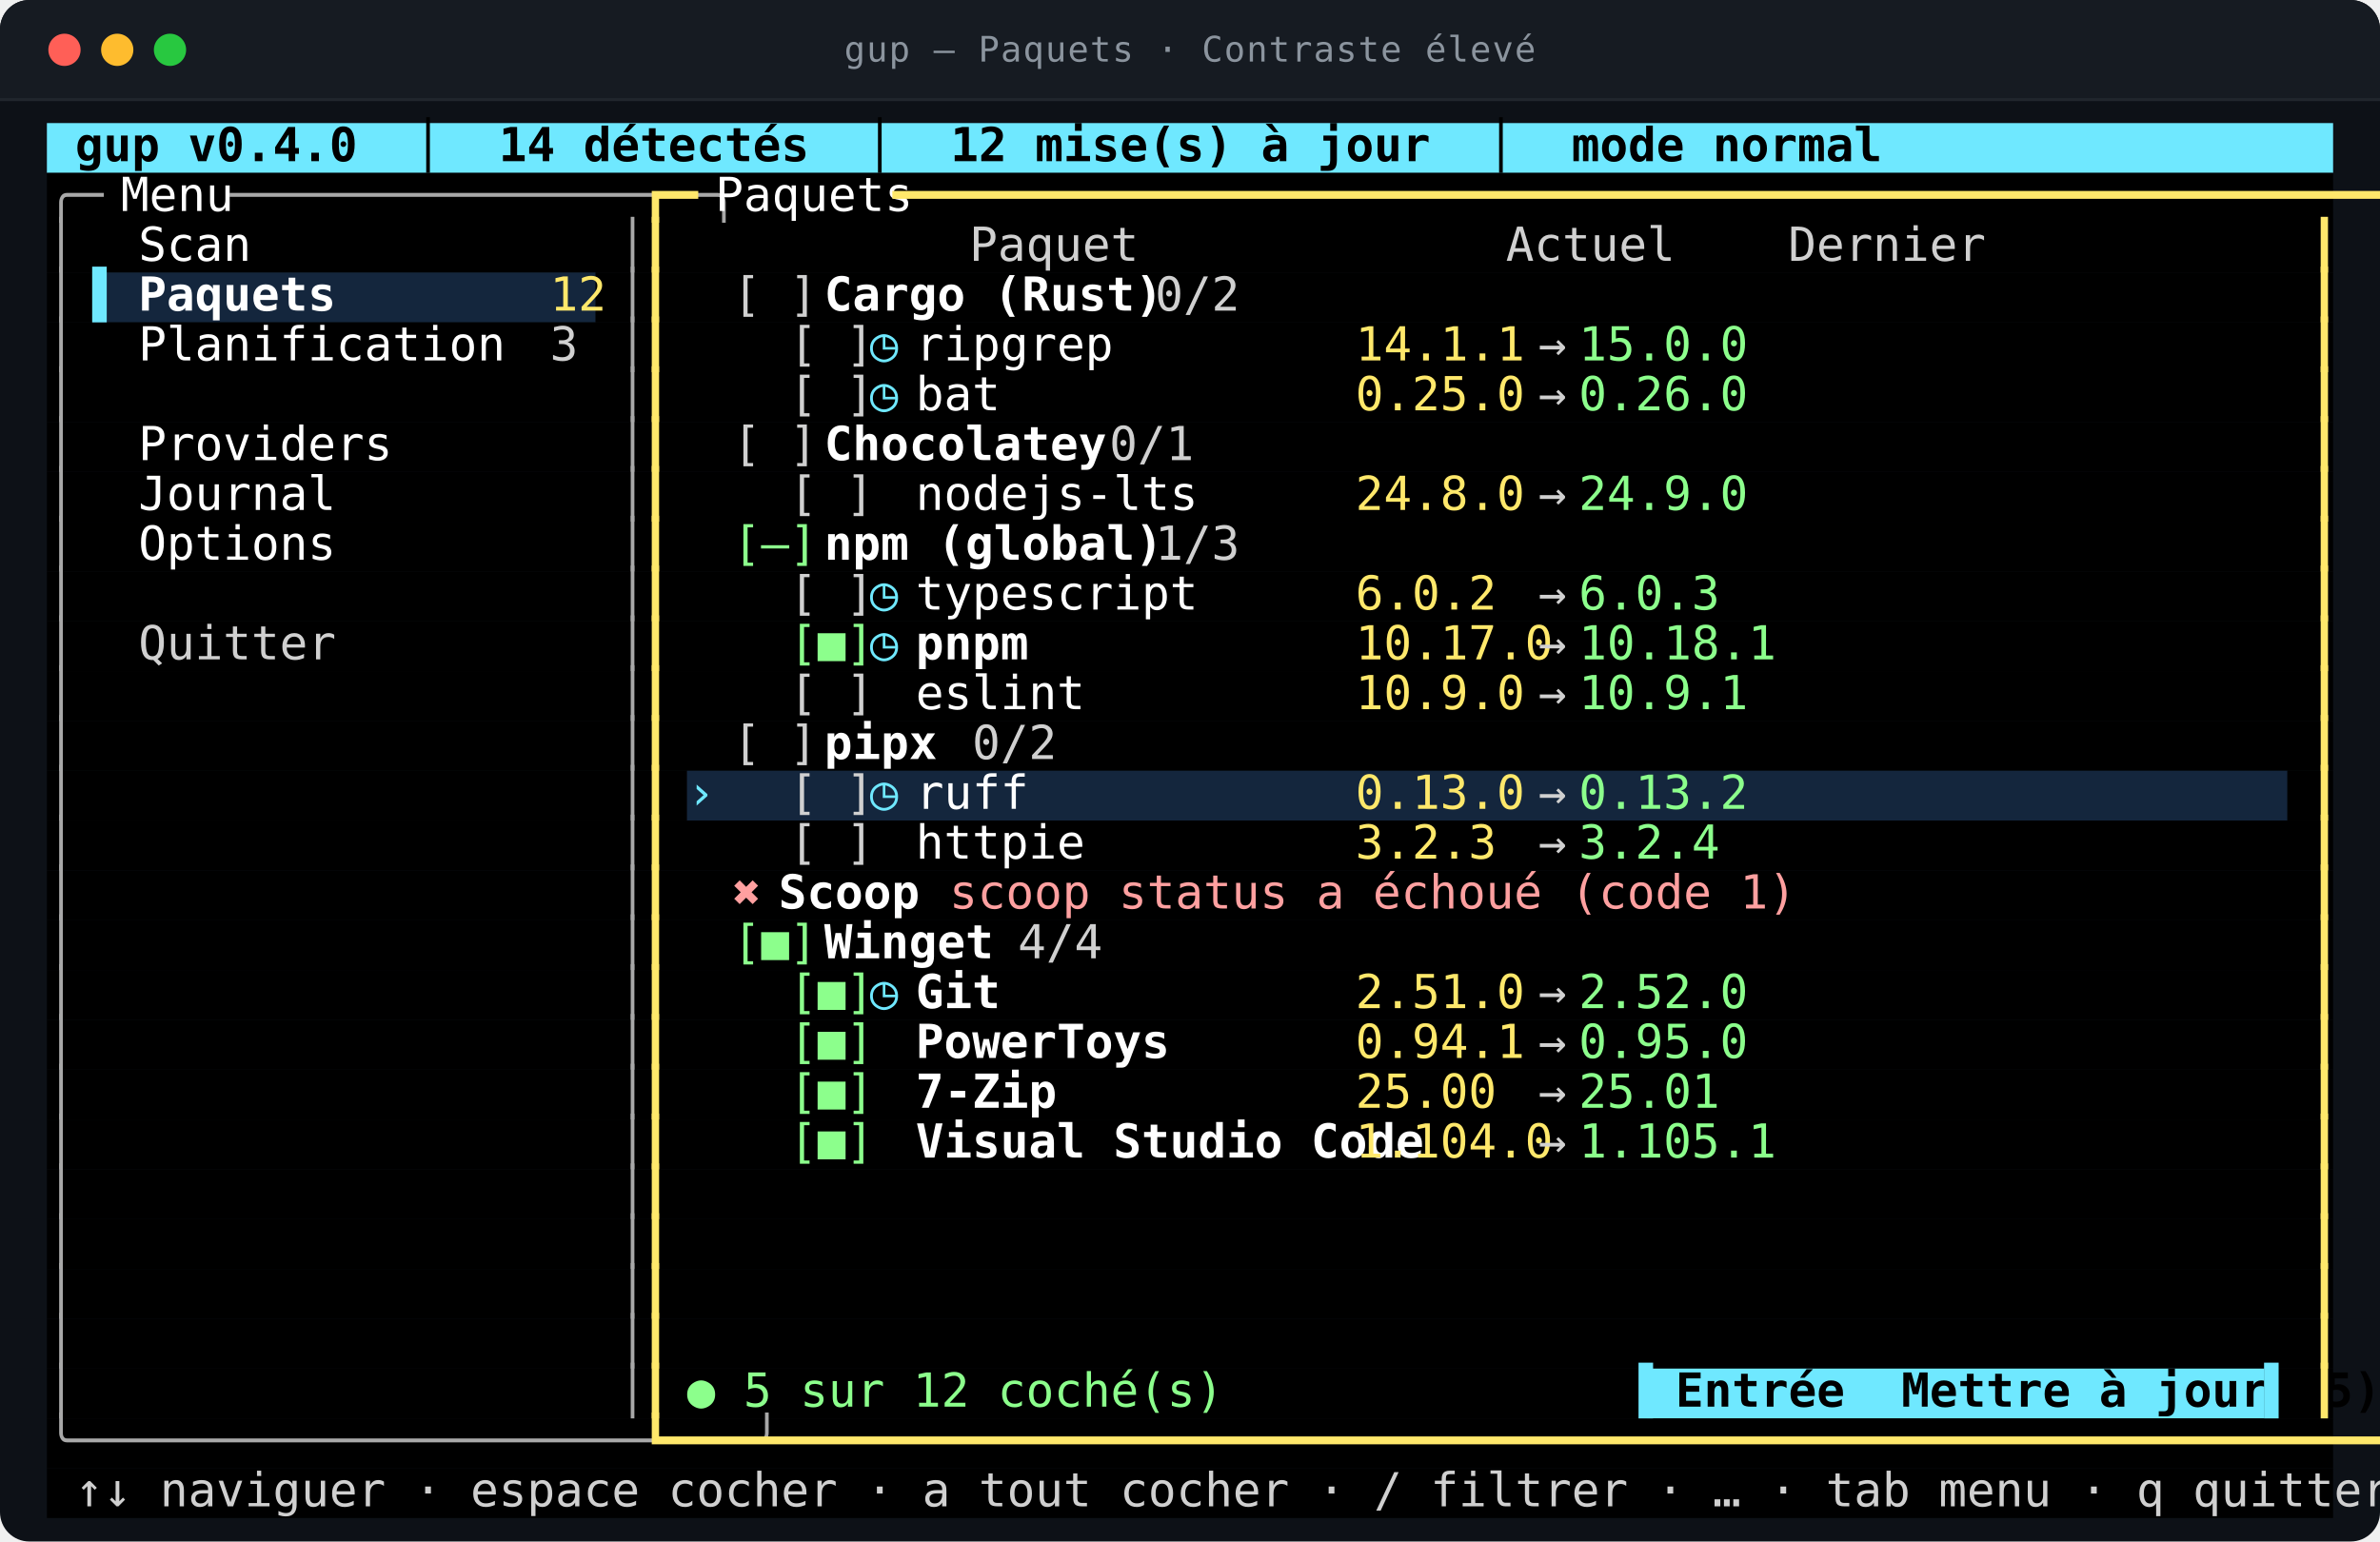
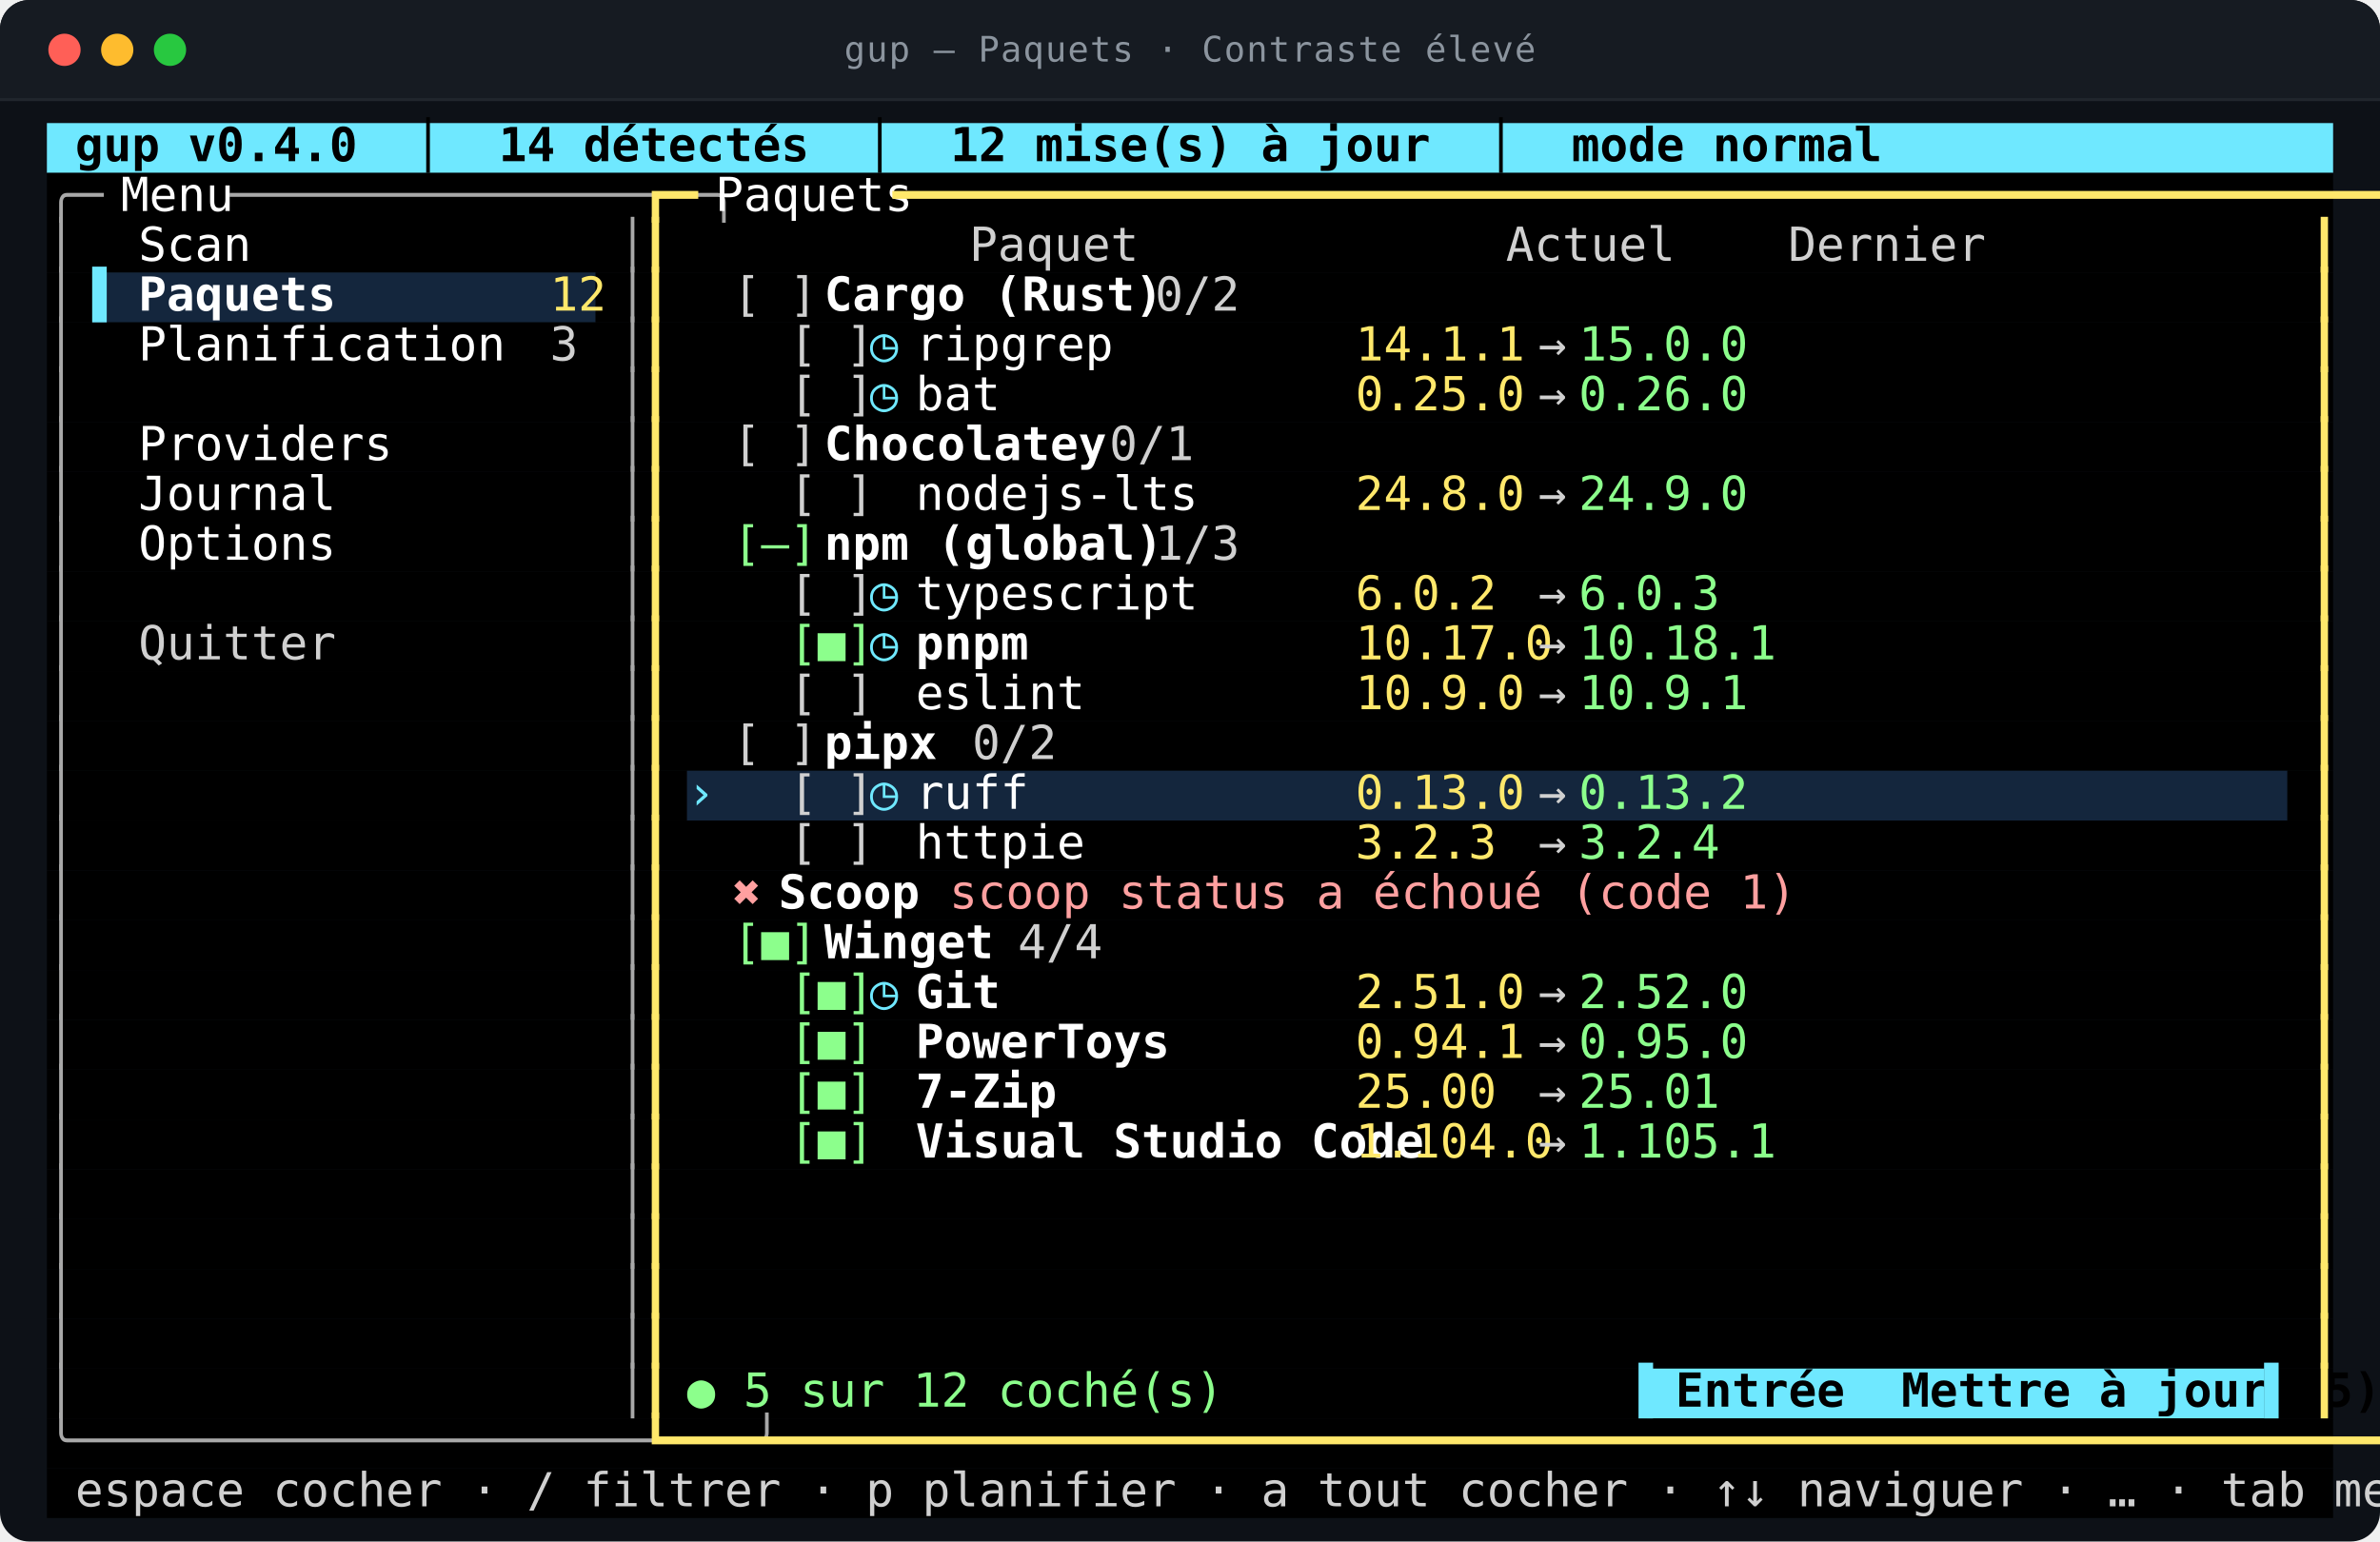
<svg xmlns="http://www.w3.org/2000/svg" viewBox="0 0 812.0 526.0" width="812.0" height="526.0" role="img" aria-labelledby="t d">
  <style>
text{font-family:ui-monospace,SFMono-Regular,"SF Mono",Menlo,Consolas,"DejaVu Sans Mono",monospace;font-size:16px}
.t{font-size:12px;letter-spacing:.4px;fill:#8b949e}
.b{font-weight:700}
.i{font-style:italic}
.u{text-decoration:underline}
.s{text-decoration:line-through}
.us{text-decoration:underline line-through}
.d{opacity:0.62}
.c0{fill:#6fe8ff}
.c1{fill:#000000}
.c2{fill:#14263d}
.c3{fill:#a8a8a8}
.c4{fill:#ffffff}
.c5{fill:#ffe86b}
.c6{fill:#d0d0d0}
.c7{fill:#8cff8c}
.c8{fill:#ffa0a0}
</style>
  <rect y="0.0" width="812.0" height="526.0" rx="10.0" fill="#0d1117" />
  <rect y="0.0" width="812.0" height="34.0" rx="10.0" fill="#161b22" />
  <rect y="24.0" width="812.0" height="10.0" fill="#161b22" />
  <line x1="0.0" y1="34.0" x2="812.0" y2="34.0" stroke="#21262d" />
  <circle cx="22.0" cy="17.0" r="5.5" fill="#ff5f57" />
  <circle cx="40.0" cy="17.0" r="5.5" fill="#febc2e" />
  <circle cx="58.0" cy="17.0" r="5.5" fill="#28c840" />
  <text class="t" x="406.0" y="21.0" text-anchor="middle">gup — Paquets · Contraste élevé</text>
  <rect class="c0" x="16.0" y="42.0" width="780.0" height="17.0" />
  <rect class="c1" x="16.0" y="59.0" width="780.0" height="17.0" />
  <rect class="c1" x="16.0" y="76.0" width="780.0" height="17.0" />
  <rect class="c1" x="16.0" y="93.0" width="15.6" height="17.0" />
  <rect class="c2" x="31.6" y="93.0" width="171.6" height="17.0" />
  <rect class="c1" x="203.2" y="93.0" width="592.8" height="17.0" />
  <rect class="c1" x="16.0" y="110.0" width="780.0" height="17.0" />
  <rect class="c1" x="16.0" y="127.0" width="780.0" height="17.0" />
  <rect class="c1" x="16.0" y="144.0" width="780.0" height="17.0" />
  <rect class="c1" x="16.0" y="161.0" width="780.0" height="17.0" />
  <rect class="c1" x="16.0" y="178.0" width="780.0" height="17.0" />
  <rect class="c1" x="16.0" y="195.0" width="780.0" height="17.0" />
  <rect class="c1" x="16.0" y="212.0" width="780.0" height="17.0" />
  <rect class="c1" x="16.0" y="229.0" width="780.0" height="17.0" />
  <rect class="c1" x="16.0" y="246.0" width="780.0" height="17.0" />
  <rect class="c1" x="16.0" y="263.0" width="218.4" height="17.0" />
  <rect class="c2" x="234.4" y="263.0" width="546.0" height="17.0" />
  <rect class="c1" x="780.4" y="263.0" width="15.6" height="17.0" />
  <rect class="c1" x="16.0" y="280.0" width="780.0" height="17.0" />
  <rect class="c1" x="16.0" y="297.0" width="780.0" height="17.0" />
  <rect class="c1" x="16.0" y="314.0" width="780.0" height="17.0" />
  <rect class="c1" x="16.0" y="331.0" width="780.0" height="17.0" />
  <rect class="c1" x="16.0" y="348.0" width="780.0" height="17.0" />
  <rect class="c1" x="16.0" y="365.0" width="780.0" height="17.0" />
  <rect class="c1" x="16.0" y="382.0" width="780.0" height="17.0" />
  <rect class="c1" x="16.0" y="399.0" width="780.0" height="17.0" />
  <rect class="c1" x="16.0" y="416.0" width="780.0" height="17.0" />
  <rect class="c1" x="16.0" y="433.0" width="780.0" height="17.0" />
  <rect class="c1" x="16.0" y="450.0" width="780.0" height="17.0" />
  <rect class="c1" x="16.0" y="467.0" width="546.0" height="17.0" />
  <rect class="c0" x="562.0" y="467.0" width="210.6" height="17.0" />
  <rect class="c1" x="772.6" y="467.0" width="23.4" height="17.0" />
  <rect class="c1" x="16.0" y="484.0" width="780.0" height="17.0" />
  <rect class="c1" x="16.0" y="501.0" width="780.0" height="17.0" />
  <text class="c1 b" x="16.0" y="55.0" textLength="507.0" lengthAdjust="spacingAndGlyphs" xml:space="preserve"> gup v0.4.0  │  14 détectés  │  12 mise(s) à jour  │  mode normal</text>
  <text class="c3" x="16.0" y="72.0" textLength="15.6" lengthAdjust="spacingAndGlyphs" xml:space="preserve">╭─</text>
  <text class="c4" x="31.6" y="72.0" textLength="46.8" lengthAdjust="spacingAndGlyphs" xml:space="preserve"> Menu </text>
  <text class="c3" x="78.4" y="72.0" textLength="140.4" lengthAdjust="spacingAndGlyphs" xml:space="preserve">─────────────────╮</text>
  <text class="c5" x="218.8" y="72.0" textLength="15.6" lengthAdjust="spacingAndGlyphs" xml:space="preserve">┏━</text>
  <text class="c4" x="234.4" y="72.0" textLength="70.2" lengthAdjust="spacingAndGlyphs" xml:space="preserve"> Paquets </text>
  <text class="c5" x="304.6" y="72.0" textLength="491.4" lengthAdjust="spacingAndGlyphs" xml:space="preserve">━━━━━━━━━━━━━━━━━━━━━━━━━━━━━━━━━━━━━━━━━━━━━━━━━━━━━━━━━━━━━━┓</text>
  <text class="c3" x="16.0" y="89.0" textLength="7.8" lengthAdjust="spacingAndGlyphs" xml:space="preserve">│</text>
  <text class="c4" x="47.2" y="89.0" textLength="163.8" lengthAdjust="spacingAndGlyphs" xml:space="preserve">Scan                 </text>
  <text class="c3" x="211.0" y="89.0" textLength="7.8" lengthAdjust="spacingAndGlyphs" xml:space="preserve">│</text>
  <text class="c5" x="218.8" y="89.0" textLength="7.8" lengthAdjust="spacingAndGlyphs" xml:space="preserve">┃</text>
  <text class="c6" x="234.4" y="89.0" textLength="366.6" lengthAdjust="spacingAndGlyphs" xml:space="preserve">          Paquet             Actuel    Dernier </text>
  <text class="c5" x="788.2" y="89.0" textLength="7.8" lengthAdjust="spacingAndGlyphs" xml:space="preserve">┃</text>
  <text class="c3" x="16.0" y="106.0" textLength="7.8" lengthAdjust="spacingAndGlyphs" xml:space="preserve">│</text>
  <text class="c0" x="31.6" y="106.0" textLength="15.6" lengthAdjust="spacingAndGlyphs" xml:space="preserve">▌ </text>
  <text class="c4 b" x="47.2" y="106.0" textLength="140.4" lengthAdjust="spacingAndGlyphs" xml:space="preserve">Paquets           </text>
  <text class="c5" x="187.6" y="106.0" textLength="15.6" lengthAdjust="spacingAndGlyphs" xml:space="preserve">12</text>
  <text class="c3" x="211.0" y="106.0" textLength="7.8" lengthAdjust="spacingAndGlyphs" xml:space="preserve">│</text>
  <text class="c5" x="218.8" y="106.0" textLength="7.8" lengthAdjust="spacingAndGlyphs" xml:space="preserve">┃</text>
  <text class="c6" x="250.0" y="106.0" textLength="31.2" lengthAdjust="spacingAndGlyphs" xml:space="preserve">[ ] </text>
  <text class="c4 b" x="281.2" y="106.0" textLength="93.6" lengthAdjust="spacingAndGlyphs" xml:space="preserve">Cargo (Rust)</text>
  <text class="c6" x="374.8" y="106.0" textLength="39.0" lengthAdjust="spacingAndGlyphs" xml:space="preserve">  0/2</text>
  <text class="c5" x="788.2" y="106.0" textLength="7.8" lengthAdjust="spacingAndGlyphs" xml:space="preserve">┃</text>
  <text class="c3" x="16.0" y="123.0" textLength="7.8" lengthAdjust="spacingAndGlyphs" xml:space="preserve">│</text>
  <text class="c4" x="47.2" y="123.0" textLength="140.4" lengthAdjust="spacingAndGlyphs" xml:space="preserve">Planification     </text>
  <text class="c6" x="187.6" y="123.0" textLength="7.8" lengthAdjust="spacingAndGlyphs" xml:space="preserve">3</text>
  <text class="c3" x="211.0" y="123.0" textLength="7.8" lengthAdjust="spacingAndGlyphs" xml:space="preserve">│</text>
  <text class="c5" x="218.8" y="123.0" textLength="7.8" lengthAdjust="spacingAndGlyphs" xml:space="preserve">┃</text>
  <text class="c6" x="250.0" y="123.0" textLength="46.8" lengthAdjust="spacingAndGlyphs" xml:space="preserve">  [ ] </text>
  <text class="c0" x="296.8" y="123.0" textLength="15.6" lengthAdjust="spacingAndGlyphs" xml:space="preserve">◷ </text>
  <text class="c4" x="312.4" y="123.0" textLength="140.4" lengthAdjust="spacingAndGlyphs" xml:space="preserve">ripgrep           </text>
  <text class="c5" x="452.8" y="123.0" textLength="62.4" lengthAdjust="spacingAndGlyphs" xml:space="preserve"> 14.1.1 </text>
  <text class="c6" x="515.2" y="123.0" textLength="23.4" lengthAdjust="spacingAndGlyphs" xml:space="preserve"> → </text>
  <text class="c7" x="538.6" y="123.0" textLength="54.6" lengthAdjust="spacingAndGlyphs" xml:space="preserve">15.0.0 </text>
  <text class="c5" x="788.2" y="123.0" textLength="7.8" lengthAdjust="spacingAndGlyphs" xml:space="preserve">┃</text>
  <text class="c3" x="16.0" y="140.0" textLength="7.8" lengthAdjust="spacingAndGlyphs" xml:space="preserve">│</text>
  <text class="c3" x="211.0" y="140.0" textLength="7.8" lengthAdjust="spacingAndGlyphs" xml:space="preserve">│</text>
  <text class="c5" x="218.8" y="140.0" textLength="7.8" lengthAdjust="spacingAndGlyphs" xml:space="preserve">┃</text>
  <text class="c6" x="250.0" y="140.0" textLength="46.8" lengthAdjust="spacingAndGlyphs" xml:space="preserve">  [ ] </text>
  <text class="c0" x="296.8" y="140.0" textLength="15.6" lengthAdjust="spacingAndGlyphs" xml:space="preserve">◷ </text>
  <text class="c4" x="312.4" y="140.0" textLength="140.4" lengthAdjust="spacingAndGlyphs" xml:space="preserve">bat               </text>
  <text class="c5" x="452.8" y="140.0" textLength="62.4" lengthAdjust="spacingAndGlyphs" xml:space="preserve"> 0.25.0 </text>
  <text class="c6" x="515.2" y="140.0" textLength="23.4" lengthAdjust="spacingAndGlyphs" xml:space="preserve"> → </text>
  <text class="c7" x="538.6" y="140.0" textLength="54.6" lengthAdjust="spacingAndGlyphs" xml:space="preserve">0.26.0 </text>
  <text class="c5" x="788.2" y="140.0" textLength="7.8" lengthAdjust="spacingAndGlyphs" xml:space="preserve">┃</text>
  <text class="c3" x="16.0" y="157.0" textLength="7.8" lengthAdjust="spacingAndGlyphs" xml:space="preserve">│</text>
  <text class="c4" x="47.2" y="157.0" textLength="163.8" lengthAdjust="spacingAndGlyphs" xml:space="preserve">Providers            </text>
  <text class="c3" x="211.0" y="157.0" textLength="7.8" lengthAdjust="spacingAndGlyphs" xml:space="preserve">│</text>
  <text class="c5" x="218.8" y="157.0" textLength="7.8" lengthAdjust="spacingAndGlyphs" xml:space="preserve">┃</text>
  <text class="c6" x="250.0" y="157.0" textLength="31.2" lengthAdjust="spacingAndGlyphs" xml:space="preserve">[ ] </text>
  <text class="c4 b" x="281.2" y="157.0" textLength="78.0" lengthAdjust="spacingAndGlyphs" xml:space="preserve">Chocolatey</text>
  <text class="c6" x="359.2" y="157.0" textLength="39.0" lengthAdjust="spacingAndGlyphs" xml:space="preserve">  0/1</text>
  <text class="c5" x="788.2" y="157.0" textLength="7.8" lengthAdjust="spacingAndGlyphs" xml:space="preserve">┃</text>
  <text class="c3" x="16.0" y="174.0" textLength="7.8" lengthAdjust="spacingAndGlyphs" xml:space="preserve">│</text>
  <text class="c4" x="47.2" y="174.0" textLength="163.8" lengthAdjust="spacingAndGlyphs" xml:space="preserve">Journal              </text>
  <text class="c3" x="211.0" y="174.0" textLength="7.8" lengthAdjust="spacingAndGlyphs" xml:space="preserve">│</text>
  <text class="c5" x="218.8" y="174.0" textLength="7.8" lengthAdjust="spacingAndGlyphs" xml:space="preserve">┃</text>
  <text class="c6" x="250.0" y="174.0" textLength="46.8" lengthAdjust="spacingAndGlyphs" xml:space="preserve">  [ ] </text>
  <text class="c4" x="312.4" y="174.0" textLength="140.4" lengthAdjust="spacingAndGlyphs" xml:space="preserve">nodejs-lts        </text>
  <text class="c5" x="452.8" y="174.0" textLength="62.4" lengthAdjust="spacingAndGlyphs" xml:space="preserve"> 24.8.0 </text>
  <text class="c6" x="515.2" y="174.0" textLength="23.4" lengthAdjust="spacingAndGlyphs" xml:space="preserve"> → </text>
  <text class="c7" x="538.6" y="174.0" textLength="54.6" lengthAdjust="spacingAndGlyphs" xml:space="preserve">24.9.0 </text>
  <text class="c5" x="788.2" y="174.0" textLength="7.8" lengthAdjust="spacingAndGlyphs" xml:space="preserve">┃</text>
  <text class="c3" x="16.0" y="191.0" textLength="7.8" lengthAdjust="spacingAndGlyphs" xml:space="preserve">│</text>
  <text class="c4" x="47.2" y="191.0" textLength="163.8" lengthAdjust="spacingAndGlyphs" xml:space="preserve">Options              </text>
  <text class="c3" x="211.0" y="191.0" textLength="7.8" lengthAdjust="spacingAndGlyphs" xml:space="preserve">│</text>
  <text class="c5" x="218.8" y="191.0" textLength="7.8" lengthAdjust="spacingAndGlyphs" xml:space="preserve">┃</text>
  <text class="c7" x="250.0" y="191.0" textLength="31.2" lengthAdjust="spacingAndGlyphs" xml:space="preserve">[–] </text>
  <text class="c4 b" x="281.2" y="191.0" textLength="93.6" lengthAdjust="spacingAndGlyphs" xml:space="preserve">npm (global)</text>
  <text class="c6" x="374.8" y="191.0" textLength="39.0" lengthAdjust="spacingAndGlyphs" xml:space="preserve">  1/3</text>
  <text class="c5" x="788.2" y="191.0" textLength="7.8" lengthAdjust="spacingAndGlyphs" xml:space="preserve">┃</text>
  <text class="c3" x="16.0" y="208.0" textLength="7.8" lengthAdjust="spacingAndGlyphs" xml:space="preserve">│</text>
  <text class="c3" x="211.0" y="208.0" textLength="7.8" lengthAdjust="spacingAndGlyphs" xml:space="preserve">│</text>
  <text class="c5" x="218.8" y="208.0" textLength="7.8" lengthAdjust="spacingAndGlyphs" xml:space="preserve">┃</text>
  <text class="c6" x="250.0" y="208.0" textLength="46.8" lengthAdjust="spacingAndGlyphs" xml:space="preserve">  [ ] </text>
  <text class="c0" x="296.8" y="208.0" textLength="15.6" lengthAdjust="spacingAndGlyphs" xml:space="preserve">◷ </text>
  <text class="c4" x="312.4" y="208.0" textLength="140.4" lengthAdjust="spacingAndGlyphs" xml:space="preserve">typescript        </text>
  <text class="c5" x="452.8" y="208.0" textLength="62.4" lengthAdjust="spacingAndGlyphs" xml:space="preserve"> 6.0.2  </text>
  <text class="c6" x="515.2" y="208.0" textLength="23.4" lengthAdjust="spacingAndGlyphs" xml:space="preserve"> → </text>
  <text class="c7" x="538.6" y="208.0" textLength="54.6" lengthAdjust="spacingAndGlyphs" xml:space="preserve">6.0.3  </text>
  <text class="c5" x="788.2" y="208.0" textLength="7.8" lengthAdjust="spacingAndGlyphs" xml:space="preserve">┃</text>
  <text class="c3" x="16.0" y="225.0" textLength="7.8" lengthAdjust="spacingAndGlyphs" xml:space="preserve">│</text>
  <text class="c6" x="47.2" y="225.0" textLength="140.4" lengthAdjust="spacingAndGlyphs" xml:space="preserve">Quitter           </text>
  <text class="c3" x="211.0" y="225.0" textLength="7.8" lengthAdjust="spacingAndGlyphs" xml:space="preserve">│</text>
  <text class="c5" x="218.8" y="225.0" textLength="7.8" lengthAdjust="spacingAndGlyphs" xml:space="preserve">┃</text>
  <text class="c7" x="250.0" y="225.0" textLength="46.8" lengthAdjust="spacingAndGlyphs" xml:space="preserve">  [■] </text>
  <text class="c0" x="296.8" y="225.0" textLength="15.6" lengthAdjust="spacingAndGlyphs" xml:space="preserve">◷ </text>
  <text class="c4 b" x="312.4" y="225.0" textLength="140.4" lengthAdjust="spacingAndGlyphs" xml:space="preserve">pnpm              </text>
  <text class="c5" x="452.8" y="225.0" textLength="62.4" lengthAdjust="spacingAndGlyphs" xml:space="preserve"> 10.17.0</text>
  <text class="c6" x="515.2" y="225.0" textLength="23.4" lengthAdjust="spacingAndGlyphs" xml:space="preserve"> → </text>
  <text class="c7" x="538.6" y="225.0" textLength="54.6" lengthAdjust="spacingAndGlyphs" xml:space="preserve">10.18.1</text>
  <text class="c5" x="788.2" y="225.0" textLength="7.8" lengthAdjust="spacingAndGlyphs" xml:space="preserve">┃</text>
  <text class="c3" x="16.0" y="242.0" textLength="7.8" lengthAdjust="spacingAndGlyphs" xml:space="preserve">│</text>
  <text class="c3" x="211.0" y="242.0" textLength="7.8" lengthAdjust="spacingAndGlyphs" xml:space="preserve">│</text>
  <text class="c5" x="218.8" y="242.0" textLength="7.8" lengthAdjust="spacingAndGlyphs" xml:space="preserve">┃</text>
  <text class="c6" x="250.0" y="242.0" textLength="46.8" lengthAdjust="spacingAndGlyphs" xml:space="preserve">  [ ] </text>
  <text class="c4" x="312.4" y="242.0" textLength="140.4" lengthAdjust="spacingAndGlyphs" xml:space="preserve">eslint            </text>
  <text class="c5" x="452.8" y="242.0" textLength="62.4" lengthAdjust="spacingAndGlyphs" xml:space="preserve"> 10.9.0 </text>
  <text class="c6" x="515.2" y="242.0" textLength="23.4" lengthAdjust="spacingAndGlyphs" xml:space="preserve"> → </text>
  <text class="c7" x="538.6" y="242.0" textLength="54.6" lengthAdjust="spacingAndGlyphs" xml:space="preserve">10.9.1 </text>
  <text class="c5" x="788.2" y="242.0" textLength="7.8" lengthAdjust="spacingAndGlyphs" xml:space="preserve">┃</text>
  <text class="c3" x="16.0" y="259.0" textLength="7.8" lengthAdjust="spacingAndGlyphs" xml:space="preserve">│</text>
  <text class="c3" x="211.0" y="259.0" textLength="7.8" lengthAdjust="spacingAndGlyphs" xml:space="preserve">│</text>
  <text class="c5" x="218.8" y="259.0" textLength="7.8" lengthAdjust="spacingAndGlyphs" xml:space="preserve">┃</text>
  <text class="c6" x="250.0" y="259.0" textLength="31.2" lengthAdjust="spacingAndGlyphs" xml:space="preserve">[ ] </text>
  <text class="c4 b" x="281.2" y="259.0" textLength="31.2" lengthAdjust="spacingAndGlyphs" xml:space="preserve">pipx</text>
  <text class="c6" x="312.4" y="259.0" textLength="39.0" lengthAdjust="spacingAndGlyphs" xml:space="preserve">  0/2</text>
  <text class="c5" x="788.2" y="259.0" textLength="7.8" lengthAdjust="spacingAndGlyphs" xml:space="preserve">┃</text>
  <text class="c3" x="16.0" y="276.0" textLength="7.8" lengthAdjust="spacingAndGlyphs" xml:space="preserve">│</text>
  <text class="c3" x="211.0" y="276.0" textLength="7.8" lengthAdjust="spacingAndGlyphs" xml:space="preserve">│</text>
  <text class="c5" x="218.8" y="276.0" textLength="7.8" lengthAdjust="spacingAndGlyphs" xml:space="preserve">┃</text>
  <text class="c0" x="234.4" y="276.0" textLength="15.6" lengthAdjust="spacingAndGlyphs" xml:space="preserve">› </text>
  <text class="c6" x="250.0" y="276.0" textLength="46.8" lengthAdjust="spacingAndGlyphs" xml:space="preserve">  [ ] </text>
  <text class="c0" x="296.8" y="276.0" textLength="15.6" lengthAdjust="spacingAndGlyphs" xml:space="preserve">◷ </text>
  <text class="c4" x="312.4" y="276.0" textLength="140.4" lengthAdjust="spacingAndGlyphs" xml:space="preserve">ruff              </text>
  <text class="c5" x="452.8" y="276.0" textLength="62.4" lengthAdjust="spacingAndGlyphs" xml:space="preserve"> 0.13.0 </text>
  <text class="c6" x="515.2" y="276.0" textLength="23.4" lengthAdjust="spacingAndGlyphs" xml:space="preserve"> → </text>
  <text class="c7" x="538.6" y="276.0" textLength="54.6" lengthAdjust="spacingAndGlyphs" xml:space="preserve">0.13.2 </text>
  <text class="c5" x="788.2" y="276.0" textLength="7.8" lengthAdjust="spacingAndGlyphs" xml:space="preserve">┃</text>
  <text class="c3" x="16.0" y="293.0" textLength="7.8" lengthAdjust="spacingAndGlyphs" xml:space="preserve">│</text>
  <text class="c3" x="211.0" y="293.0" textLength="7.8" lengthAdjust="spacingAndGlyphs" xml:space="preserve">│</text>
  <text class="c5" x="218.8" y="293.0" textLength="7.8" lengthAdjust="spacingAndGlyphs" xml:space="preserve">┃</text>
  <text class="c6" x="250.0" y="293.0" textLength="46.8" lengthAdjust="spacingAndGlyphs" xml:space="preserve">  [ ] </text>
  <text class="c4" x="312.4" y="293.0" textLength="140.4" lengthAdjust="spacingAndGlyphs" xml:space="preserve">httpie            </text>
  <text class="c5" x="452.8" y="293.0" textLength="62.4" lengthAdjust="spacingAndGlyphs" xml:space="preserve"> 3.2.3  </text>
  <text class="c6" x="515.2" y="293.0" textLength="23.4" lengthAdjust="spacingAndGlyphs" xml:space="preserve"> → </text>
  <text class="c7" x="538.6" y="293.0" textLength="54.6" lengthAdjust="spacingAndGlyphs" xml:space="preserve">3.2.4  </text>
  <text class="c5" x="788.2" y="293.0" textLength="7.8" lengthAdjust="spacingAndGlyphs" xml:space="preserve">┃</text>
  <text class="c3" x="16.0" y="310.0" textLength="7.8" lengthAdjust="spacingAndGlyphs" xml:space="preserve">│</text>
  <text class="c3" x="211.0" y="310.0" textLength="7.8" lengthAdjust="spacingAndGlyphs" xml:space="preserve">│</text>
  <text class="c5" x="218.8" y="310.0" textLength="7.8" lengthAdjust="spacingAndGlyphs" xml:space="preserve">┃</text>
  <text class="c8" x="250.0" y="310.0" textLength="15.6" lengthAdjust="spacingAndGlyphs" xml:space="preserve">✖ </text>
  <text class="c4 b" x="265.6" y="310.0" textLength="39.0" lengthAdjust="spacingAndGlyphs" xml:space="preserve">Scoop</text>
  <text class="c8" x="304.6" y="310.0" textLength="249.6" lengthAdjust="spacingAndGlyphs" xml:space="preserve">  scoop status a échoué (code 1)</text>
  <text class="c5" x="788.2" y="310.0" textLength="7.8" lengthAdjust="spacingAndGlyphs" xml:space="preserve">┃</text>
  <text class="c3" x="16.0" y="327.0" textLength="7.8" lengthAdjust="spacingAndGlyphs" xml:space="preserve">│</text>
  <text class="c3" x="211.0" y="327.0" textLength="7.8" lengthAdjust="spacingAndGlyphs" xml:space="preserve">│</text>
  <text class="c5" x="218.8" y="327.0" textLength="7.8" lengthAdjust="spacingAndGlyphs" xml:space="preserve">┃</text>
  <text class="c7" x="250.0" y="327.0" textLength="31.2" lengthAdjust="spacingAndGlyphs" xml:space="preserve">[■] </text>
  <text class="c4 b" x="281.2" y="327.0" textLength="46.8" lengthAdjust="spacingAndGlyphs" xml:space="preserve">Winget</text>
  <text class="c6" x="328.0" y="327.0" textLength="39.0" lengthAdjust="spacingAndGlyphs" xml:space="preserve">  4/4</text>
  <text class="c5" x="788.2" y="327.0" textLength="7.8" lengthAdjust="spacingAndGlyphs" xml:space="preserve">┃</text>
  <text class="c3" x="16.0" y="344.0" textLength="7.8" lengthAdjust="spacingAndGlyphs" xml:space="preserve">│</text>
  <text class="c3" x="211.0" y="344.0" textLength="7.8" lengthAdjust="spacingAndGlyphs" xml:space="preserve">│</text>
  <text class="c5" x="218.8" y="344.0" textLength="7.8" lengthAdjust="spacingAndGlyphs" xml:space="preserve">┃</text>
  <text class="c7" x="250.0" y="344.0" textLength="46.8" lengthAdjust="spacingAndGlyphs" xml:space="preserve">  [■] </text>
  <text class="c0" x="296.8" y="344.0" textLength="15.6" lengthAdjust="spacingAndGlyphs" xml:space="preserve">◷ </text>
  <text class="c4 b" x="312.4" y="344.0" textLength="140.4" lengthAdjust="spacingAndGlyphs" xml:space="preserve">Git               </text>
  <text class="c5" x="452.8" y="344.0" textLength="62.4" lengthAdjust="spacingAndGlyphs" xml:space="preserve"> 2.51.0 </text>
  <text class="c6" x="515.2" y="344.0" textLength="23.4" lengthAdjust="spacingAndGlyphs" xml:space="preserve"> → </text>
  <text class="c7" x="538.6" y="344.0" textLength="54.6" lengthAdjust="spacingAndGlyphs" xml:space="preserve">2.52.0 </text>
  <text class="c5" x="788.2" y="344.0" textLength="7.8" lengthAdjust="spacingAndGlyphs" xml:space="preserve">┃</text>
  <text class="c3" x="16.0" y="361.0" textLength="7.8" lengthAdjust="spacingAndGlyphs" xml:space="preserve">│</text>
  <text class="c3" x="211.0" y="361.0" textLength="7.8" lengthAdjust="spacingAndGlyphs" xml:space="preserve">│</text>
  <text class="c5" x="218.8" y="361.0" textLength="7.8" lengthAdjust="spacingAndGlyphs" xml:space="preserve">┃</text>
  <text class="c7" x="250.0" y="361.0" textLength="46.8" lengthAdjust="spacingAndGlyphs" xml:space="preserve">  [■] </text>
  <text class="c4 b" x="312.4" y="361.0" textLength="140.4" lengthAdjust="spacingAndGlyphs" xml:space="preserve">PowerToys         </text>
  <text class="c5" x="452.8" y="361.0" textLength="62.4" lengthAdjust="spacingAndGlyphs" xml:space="preserve"> 0.94.1 </text>
  <text class="c6" x="515.2" y="361.0" textLength="23.4" lengthAdjust="spacingAndGlyphs" xml:space="preserve"> → </text>
  <text class="c7" x="538.6" y="361.0" textLength="54.6" lengthAdjust="spacingAndGlyphs" xml:space="preserve">0.95.0 </text>
  <text class="c5" x="788.2" y="361.0" textLength="7.8" lengthAdjust="spacingAndGlyphs" xml:space="preserve">┃</text>
  <text class="c3" x="16.0" y="378.0" textLength="7.8" lengthAdjust="spacingAndGlyphs" xml:space="preserve">│</text>
  <text class="c3" x="211.0" y="378.0" textLength="7.8" lengthAdjust="spacingAndGlyphs" xml:space="preserve">│</text>
  <text class="c5" x="218.8" y="378.0" textLength="7.8" lengthAdjust="spacingAndGlyphs" xml:space="preserve">┃</text>
  <text class="c7" x="250.0" y="378.0" textLength="46.8" lengthAdjust="spacingAndGlyphs" xml:space="preserve">  [■] </text>
  <text class="c4 b" x="312.4" y="378.0" textLength="140.4" lengthAdjust="spacingAndGlyphs" xml:space="preserve">7-Zip             </text>
  <text class="c5" x="452.8" y="378.0" textLength="62.4" lengthAdjust="spacingAndGlyphs" xml:space="preserve"> 25.00  </text>
  <text class="c6" x="515.2" y="378.0" textLength="23.4" lengthAdjust="spacingAndGlyphs" xml:space="preserve"> → </text>
  <text class="c7" x="538.6" y="378.0" textLength="54.6" lengthAdjust="spacingAndGlyphs" xml:space="preserve">25.01  </text>
  <text class="c5" x="788.2" y="378.0" textLength="7.8" lengthAdjust="spacingAndGlyphs" xml:space="preserve">┃</text>
  <text class="c3" x="16.0" y="395.0" textLength="7.8" lengthAdjust="spacingAndGlyphs" xml:space="preserve">│</text>
  <text class="c3" x="211.0" y="395.0" textLength="7.8" lengthAdjust="spacingAndGlyphs" xml:space="preserve">│</text>
  <text class="c5" x="218.8" y="395.0" textLength="7.8" lengthAdjust="spacingAndGlyphs" xml:space="preserve">┃</text>
  <text class="c7" x="250.0" y="395.0" textLength="46.8" lengthAdjust="spacingAndGlyphs" xml:space="preserve">  [■] </text>
  <text class="c4 b" x="312.4" y="395.0" textLength="140.4" lengthAdjust="spacingAndGlyphs" xml:space="preserve">Visual Studio Code</text>
  <text class="c5" x="452.8" y="395.0" textLength="62.4" lengthAdjust="spacingAndGlyphs" xml:space="preserve"> 1.104.0</text>
  <text class="c6" x="515.2" y="395.0" textLength="23.4" lengthAdjust="spacingAndGlyphs" xml:space="preserve"> → </text>
  <text class="c7" x="538.6" y="395.0" textLength="54.6" lengthAdjust="spacingAndGlyphs" xml:space="preserve">1.105.1</text>
  <text class="c5" x="788.2" y="395.0" textLength="7.8" lengthAdjust="spacingAndGlyphs" xml:space="preserve">┃</text>
  <text class="c3" x="16.0" y="412.0" textLength="7.8" lengthAdjust="spacingAndGlyphs" xml:space="preserve">│</text>
  <text class="c3" x="211.0" y="412.0" textLength="7.8" lengthAdjust="spacingAndGlyphs" xml:space="preserve">│</text>
  <text class="c5" x="218.8" y="412.0" textLength="7.8" lengthAdjust="spacingAndGlyphs" xml:space="preserve">┃</text>
  <text class="c5" x="788.2" y="412.0" textLength="7.8" lengthAdjust="spacingAndGlyphs" xml:space="preserve">┃</text>
  <text class="c3" x="16.0" y="429.0" textLength="7.8" lengthAdjust="spacingAndGlyphs" xml:space="preserve">│</text>
  <text class="c3" x="211.0" y="429.0" textLength="7.8" lengthAdjust="spacingAndGlyphs" xml:space="preserve">│</text>
  <text class="c5" x="218.8" y="429.0" textLength="7.8" lengthAdjust="spacingAndGlyphs" xml:space="preserve">┃</text>
  <text class="c5" x="788.2" y="429.0" textLength="7.8" lengthAdjust="spacingAndGlyphs" xml:space="preserve">┃</text>
  <text class="c3" x="16.0" y="446.0" textLength="7.8" lengthAdjust="spacingAndGlyphs" xml:space="preserve">│</text>
  <text class="c3" x="211.0" y="446.0" textLength="7.8" lengthAdjust="spacingAndGlyphs" xml:space="preserve">│</text>
  <text class="c5" x="218.8" y="446.0" textLength="7.8" lengthAdjust="spacingAndGlyphs" xml:space="preserve">┃</text>
  <text class="c5" x="788.2" y="446.0" textLength="7.8" lengthAdjust="spacingAndGlyphs" xml:space="preserve">┃</text>
  <text class="c3" x="16.0" y="463.0" textLength="7.8" lengthAdjust="spacingAndGlyphs" xml:space="preserve">│</text>
  <text class="c3" x="211.0" y="463.0" textLength="7.8" lengthAdjust="spacingAndGlyphs" xml:space="preserve">│</text>
  <text class="c5" x="218.8" y="463.0" textLength="7.8" lengthAdjust="spacingAndGlyphs" xml:space="preserve">┃</text>
  <text class="c5" x="788.2" y="463.0" textLength="7.8" lengthAdjust="spacingAndGlyphs" xml:space="preserve">┃</text>
  <text class="c3" x="16.0" y="480.0" textLength="7.8" lengthAdjust="spacingAndGlyphs" xml:space="preserve">│</text>
  <text class="c3" x="211.0" y="480.0" textLength="7.8" lengthAdjust="spacingAndGlyphs" xml:space="preserve">│</text>
  <text class="c5" x="218.8" y="480.0" textLength="7.8" lengthAdjust="spacingAndGlyphs" xml:space="preserve">┃</text>
  <text class="c7" x="234.4" y="480.0" textLength="312.0" lengthAdjust="spacingAndGlyphs" xml:space="preserve">● 5 sur 12 coché(s)                     </text>
  <text class="c0" x="554.2" y="480.0" textLength="7.8" lengthAdjust="spacingAndGlyphs" xml:space="preserve">▐</text>
  <text class="c1 b" x="562.0" y="480.0" textLength="210.6" lengthAdjust="spacingAndGlyphs" xml:space="preserve"> Entrée  Mettre à jour (5) </text>
  <text class="c0" x="772.6" y="480.0" textLength="7.8" lengthAdjust="spacingAndGlyphs" xml:space="preserve">▌</text>
  <text class="c5" x="788.2" y="480.0" textLength="7.8" lengthAdjust="spacingAndGlyphs" xml:space="preserve">┃</text>
  <text class="c3" x="16.0" y="497.0" textLength="202.8" lengthAdjust="spacingAndGlyphs" xml:space="preserve">╰────────────────────────╯</text>
  <text class="c5" x="218.8" y="497.0" textLength="577.2" lengthAdjust="spacingAndGlyphs" xml:space="preserve">┗━━━━━━━━━━━━━━━━━━━━━━━━━━━━━━━━━━━━━━━━━━━━━━━━━━━━━━━━━━━━━━━━━━━━━━━━┛</text>
-   <text class="c6" x="16.0" y="514.0" textLength="647.4" lengthAdjust="spacingAndGlyphs" xml:space="preserve"> ↑↓ naviguer · espace cocher · a tout cocher · / filtrer · … · tab menu · q quitter</text>
+   <text class="c6" x="16.0" y="514.0" textLength="756.6" lengthAdjust="spacingAndGlyphs" xml:space="preserve"> espace cocher · / filtrer · p planifier · a tout cocher · ↑↓ naviguer · … · tab menu · q quitter</text>
</svg>
